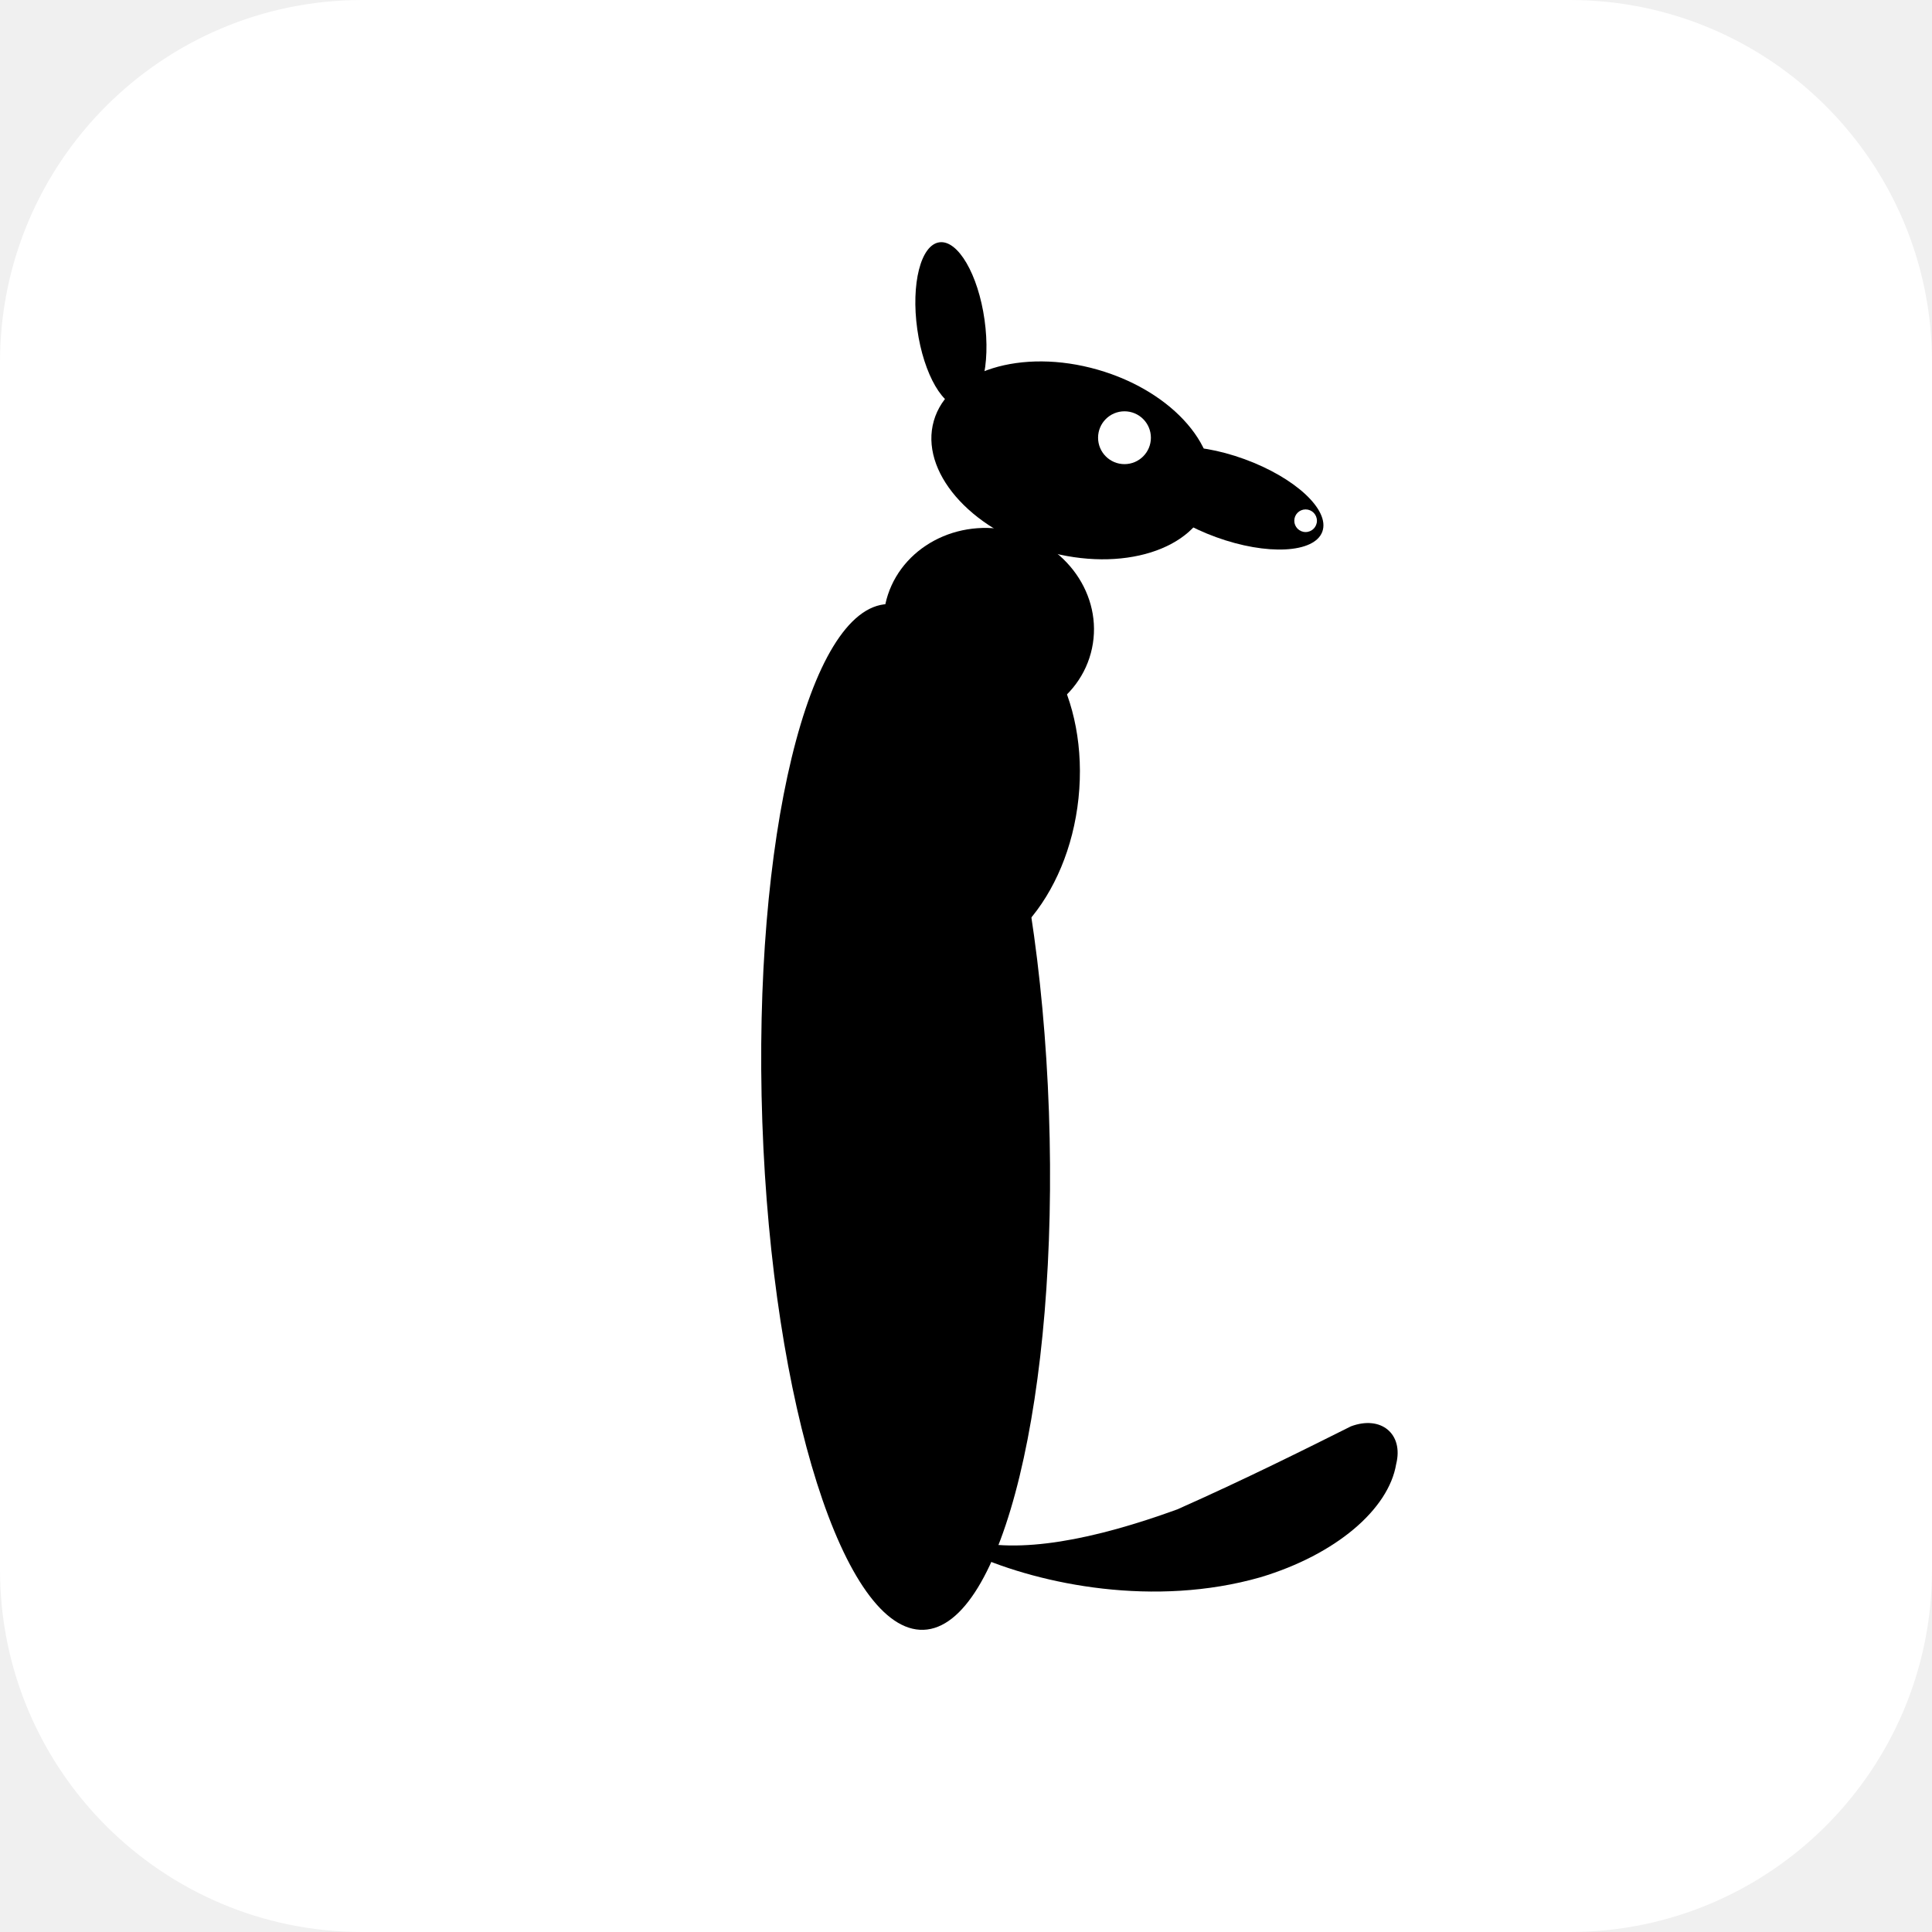
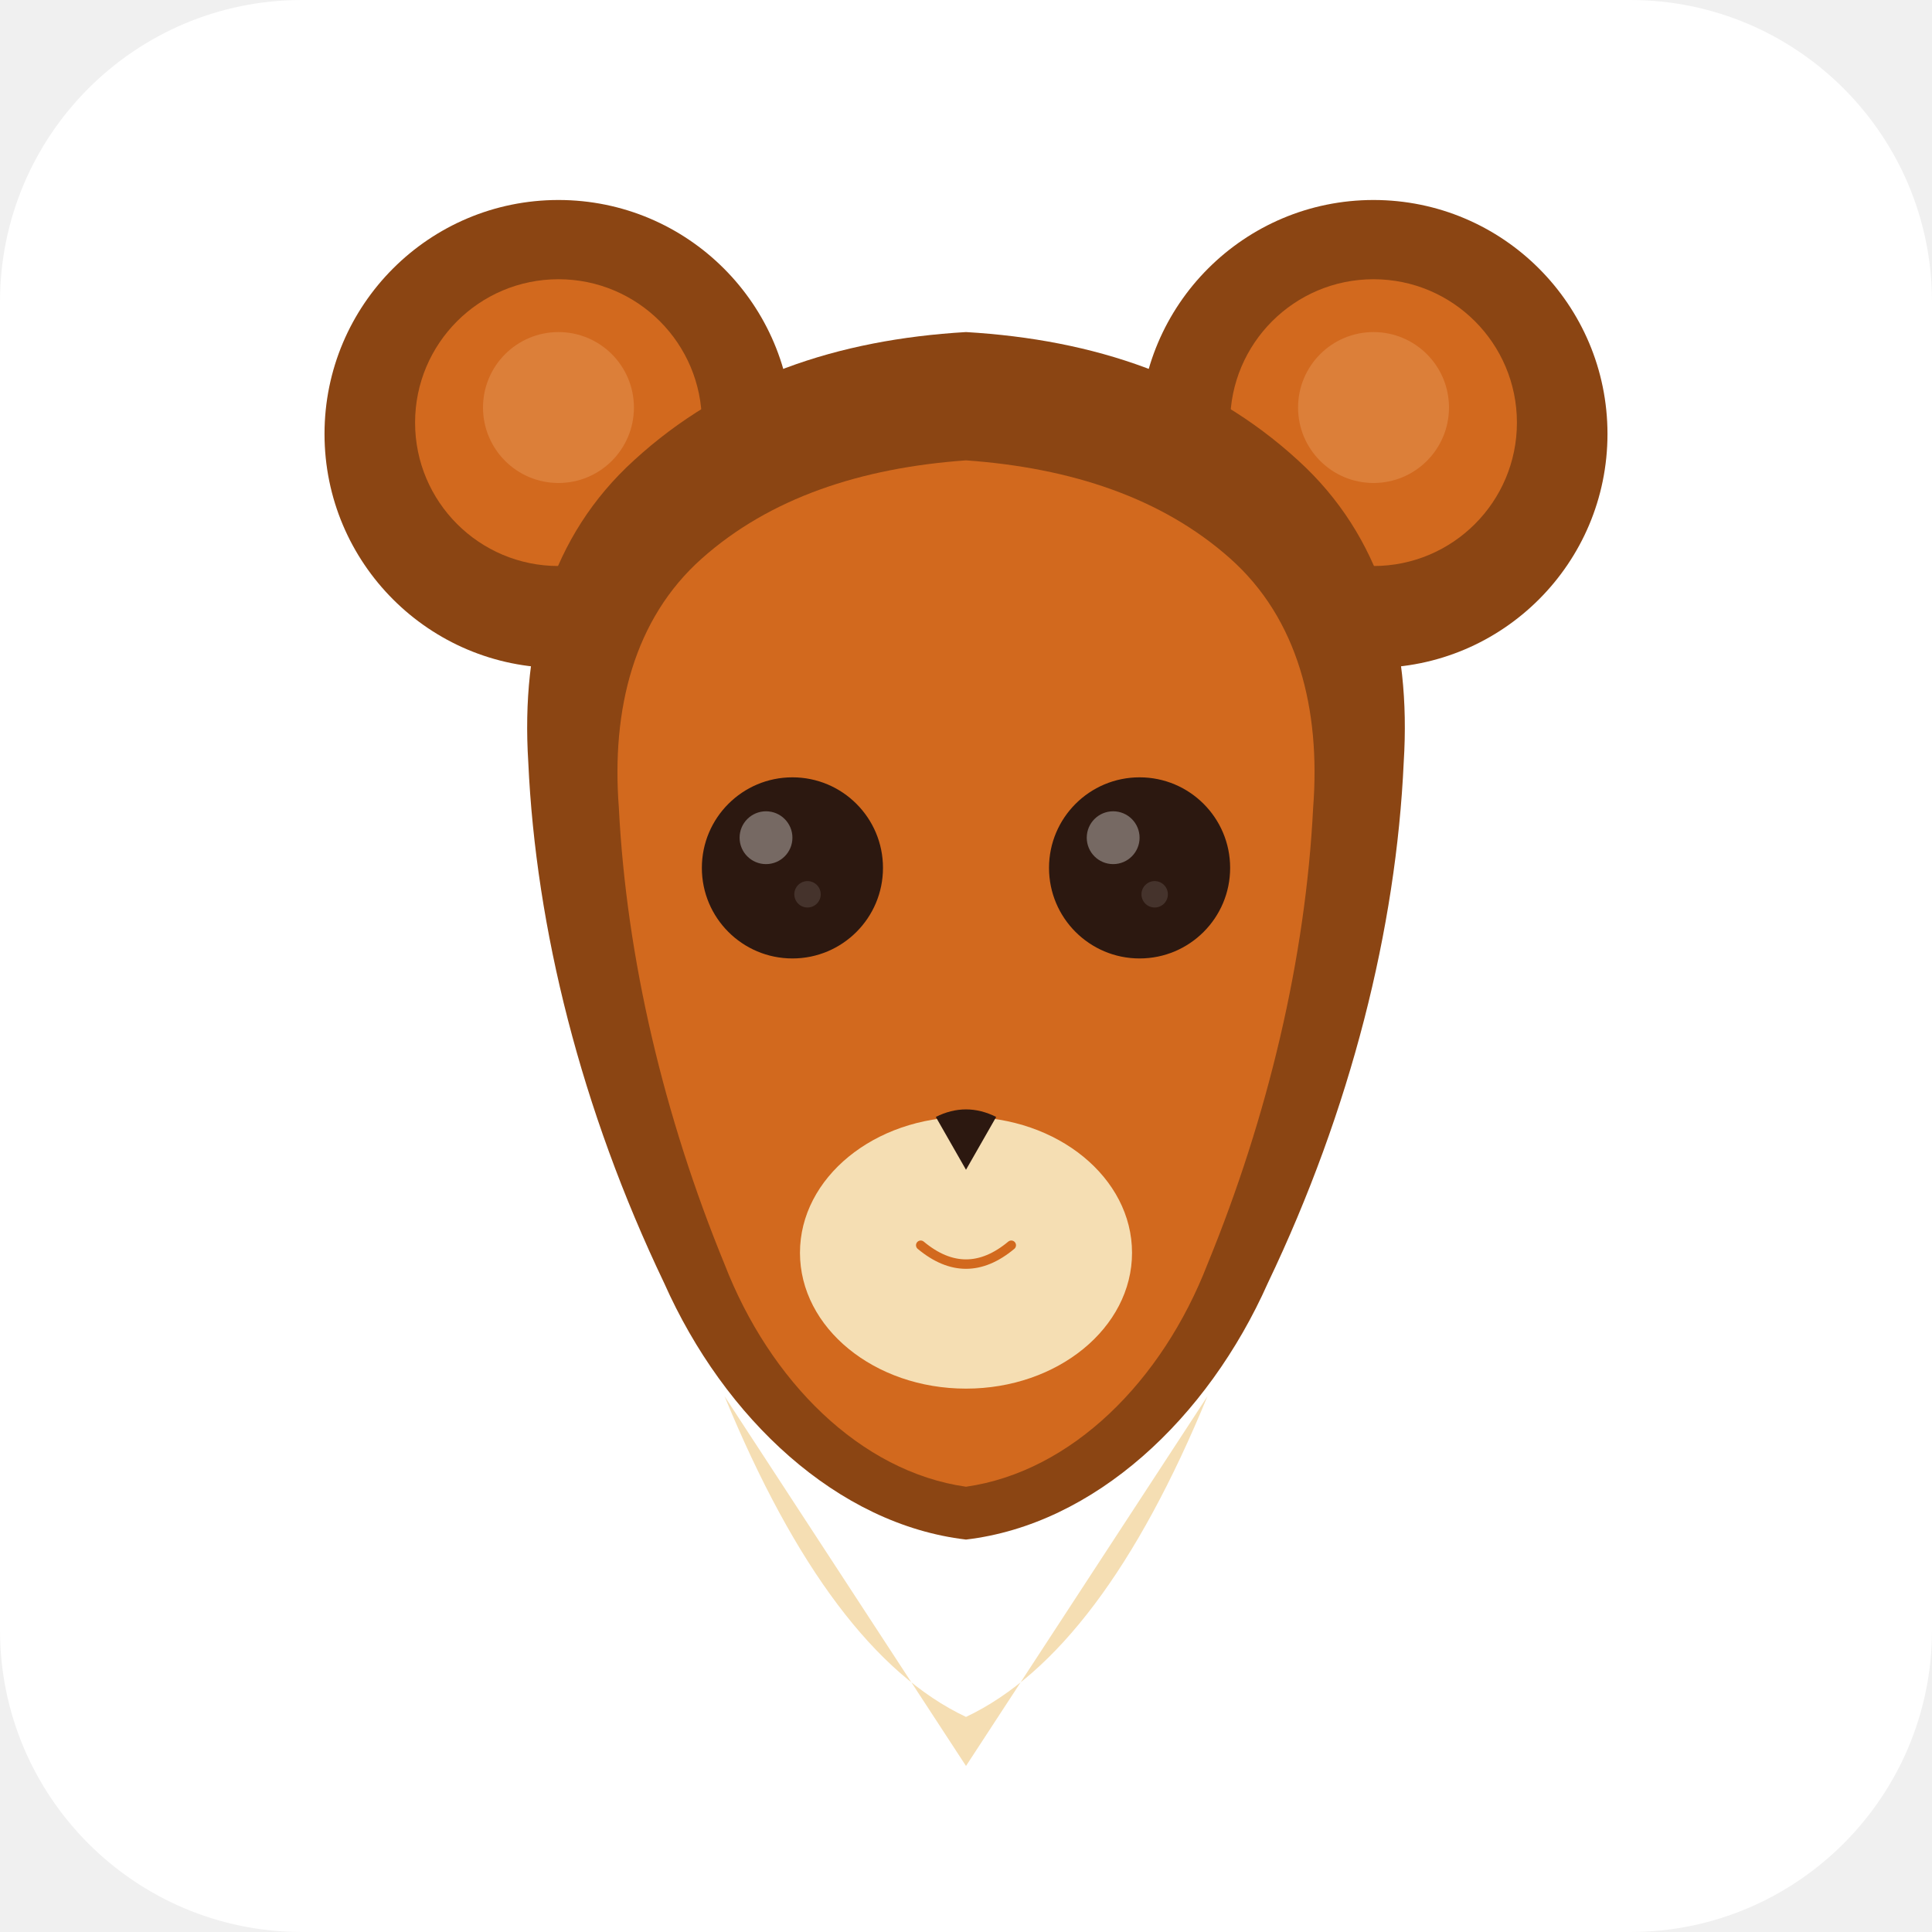
<svg xmlns="http://www.w3.org/2000/svg" viewBox="0 0 512 512">
  <defs>
-     <clipPath id="icon-clip">
-       <rect width="512" height="512" rx="96" ry="96" />
+     <clipPath id="bg-clip">
+       <rect width="512" height="512" rx="80" ry="80" />
    </clipPath>
  </defs>
-   <g clip-path="url(#icon-clip)">
-     <rect width="512" height="512" fill="#fff" />
-     <g fill="#000">
-       <ellipse cx="240" cy="296" rx="38" ry="136" transform="rotate(-2 240 296)" />
-       <ellipse cx="252" cy="208" rx="34" ry="48" transform="rotate(6 252 208)" />
-       <ellipse cx="262" cy="166" rx="28" ry="26" transform="rotate(12 262 166)" />
-       <ellipse cx="284" cy="122" rx="38" ry="25" transform="rotate(16 284 122)" />
-       <ellipse cx="326" cy="132" rx="26" ry="11" transform="rotate(20 326 132)" />
-       <ellipse cx="252" cy="86" rx="9" ry="22" transform="rotate(-8 252 86)" />
-       <path d="         M 258,412         C 276,420 306,426 334,418         C 354,412 368,400 370,388         C 372,380 366,375 358,378         C 346,384 330,392 312,400         C 290,408 270,412 256,408         Z       " />
-     </g>
-     <circle cx="298" cy="116" r="7" fill="#fff" />
-     <circle cx="346" cy="138" r="3" fill="#fff" />
+   <g clip-path="url(#bg-clip)">
+     <rect width="512" height="512" fill="#FFF" />
+     <path d="M 192,370 L 256,468 L 320,370 Q 292,438 256,455 Q 220,438 192,370 Z" fill="#F5DEB3" />
+     <circle cx="148" cy="115" r="62" fill="#8B4513" />
+     <circle cx="364" cy="115" r="62" fill="#8B4513" />
+     <circle cx="148" cy="112" r="38" fill="#D2691E" />
+     <circle cx="364" cy="112" r="38" fill="#D2691E" />
+     <circle cx="148" cy="108" r="20" fill="#E8985A" opacity="0.45" />
+     <circle cx="364" cy="108" r="20" fill="#E8985A" opacity="0.45" />
+     <path d="       M 256,408       C 222,404 192,376 176,340       C 154,294 142,246 140,202       C 138,170 146,142 168,122       C 192,100 222,90 256,88       C 290,90 320,100 344,122       C 366,142 374,170 372,202       C 370,246 358,294 336,340       C 320,376 290,404 256,408       Z     " fill="#8B4513" />
+     <path d="       M 256,394       C 228,390 204,366 192,335       C 176,296 166,254 164,214       C 162,188 168,164 186,148       C 204,132 228,124 256,122       C 284,124 308,132 326,148       C 344,164 350,188 348,214       C 346,254 336,296 320,335       C 308,366 284,390 256,394       Z     " fill="#D2691E" />
+     <ellipse cx="256" cy="332" rx="44" ry="36" fill="#F5DEB3" />
+     <circle cx="210" cy="230" r="24" fill="#2C1810" />
+     <circle cx="302" cy="230" r="24" fill="#2C1810" />
+     <circle cx="203" cy="222" r="7" fill="#FFF" opacity="0.35" />
+     <circle cx="295" cy="222" r="7" fill="#FFF" opacity="0.35" />
+     <circle cx="214" cy="237" r="3.5" fill="#FFF" opacity="0.12" />
+     <circle cx="306" cy="237" r="3.5" fill="#FFF" opacity="0.12" />
+     <path d="M 248,296 L 256,310 L 264,296 Q 256,292 248,296 Z" fill="#2C1810" />
+     <path d="M 244,330 Q 256,340 268,330" fill="none" stroke="#D2691E" stroke-width="2.5" stroke-linecap="round" />
  </g>
</svg>
